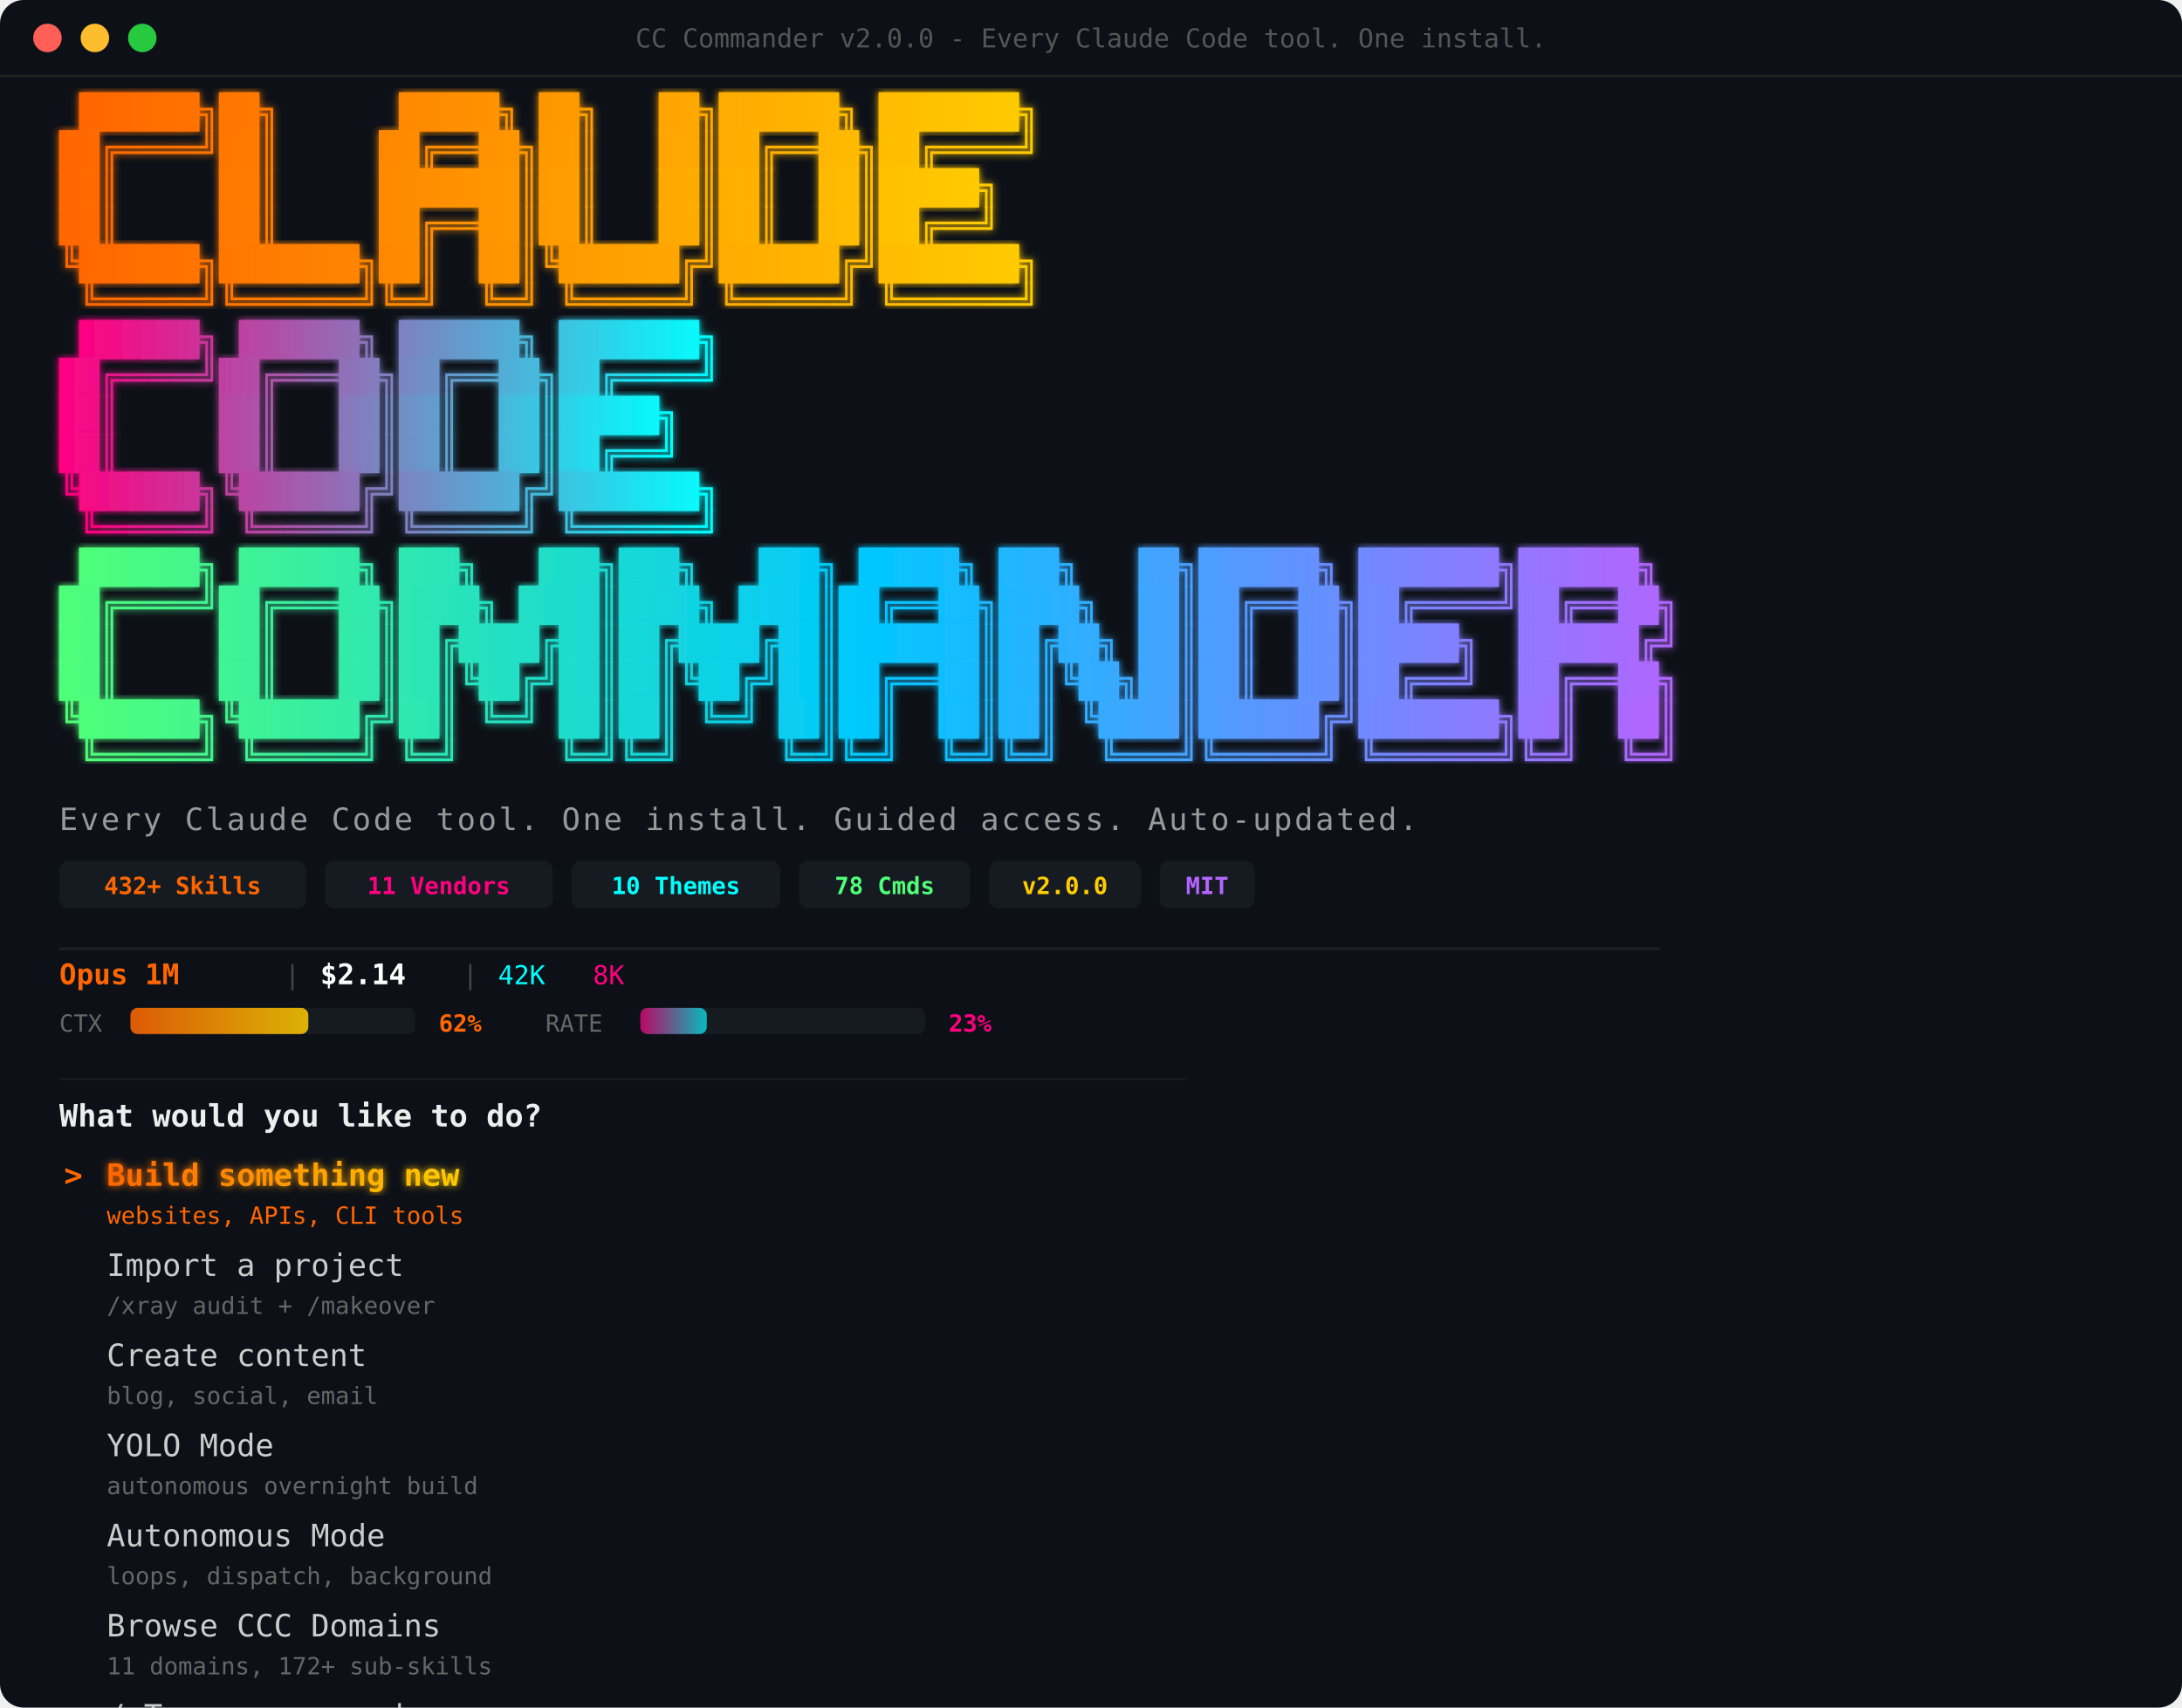
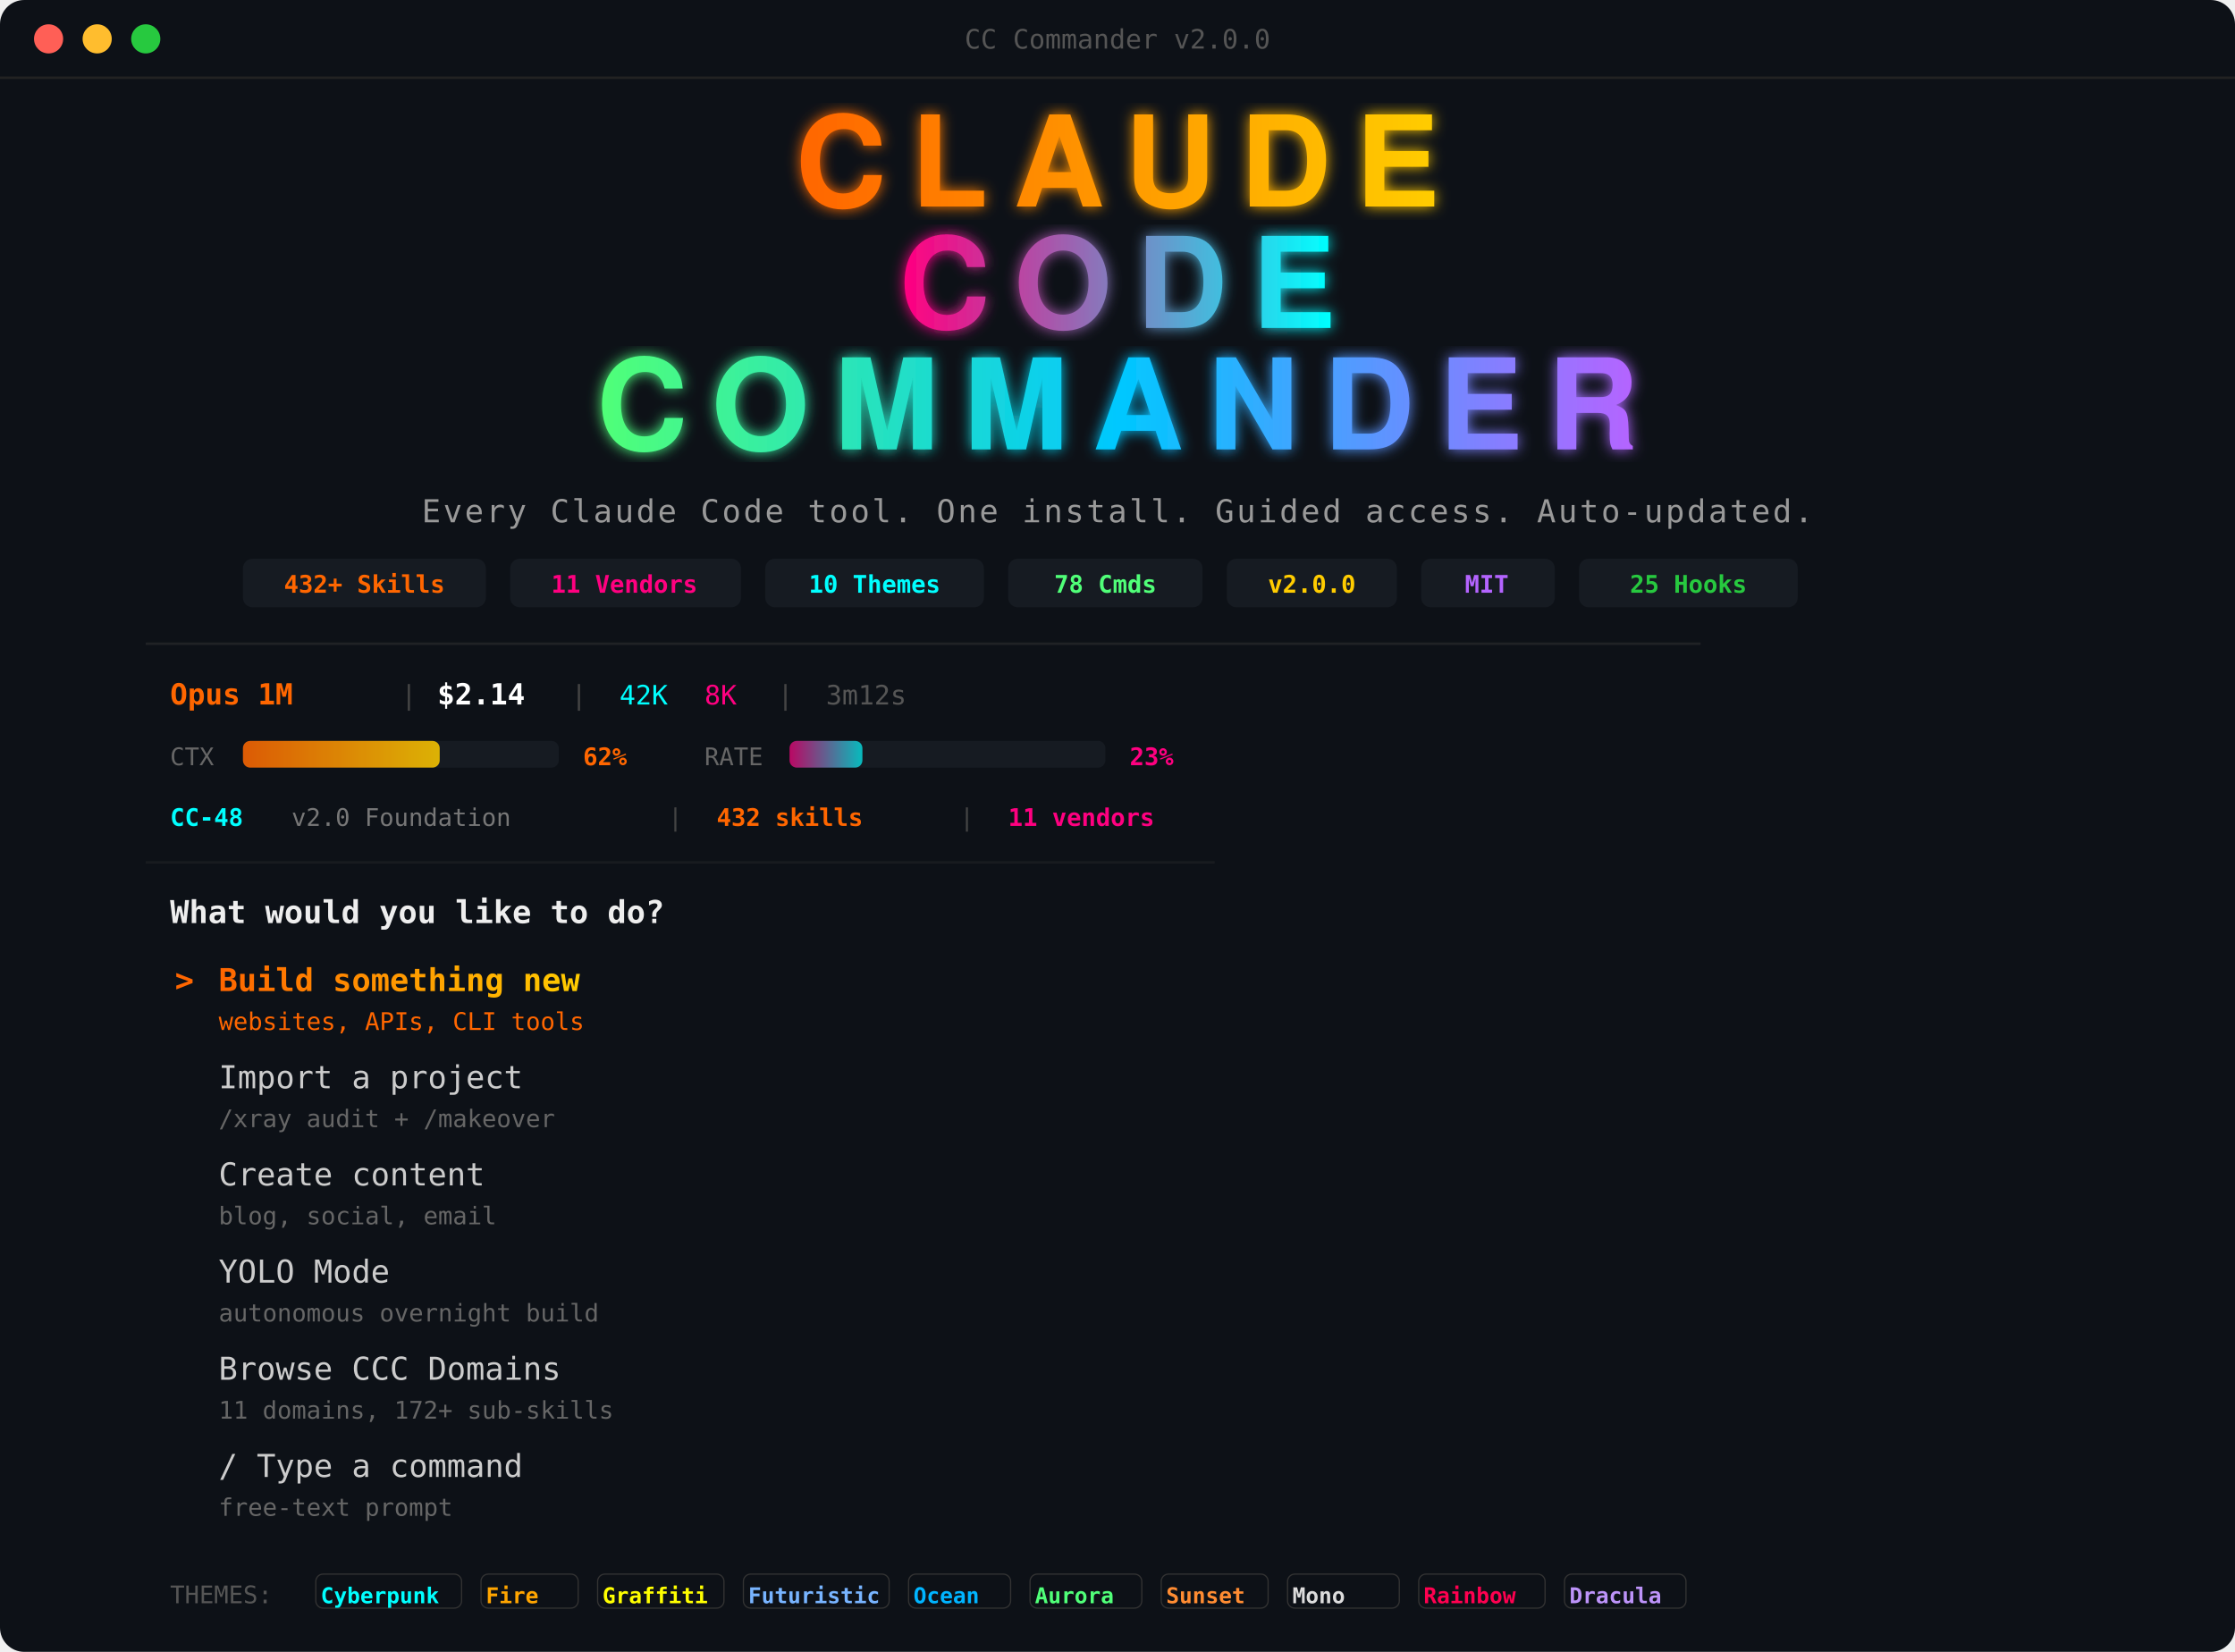
- <svg xmlns="http://www.w3.org/2000/svg" width="920" height="720">
+ <svg xmlns="http://www.w3.org/2000/svg" width="920" height="680">
  <defs>
    <linearGradient id="fire" x1="0%" y1="0%" x2="100%" y2="0%">
      <stop offset="0%" style="stop-color:#ff6600" />
      <stop offset="100%" style="stop-color:#ffcc00" />
    </linearGradient>
    <linearGradient id="cyber" x1="0%" y1="0%" x2="100%" y2="0%">
      <stop offset="0%" style="stop-color:#ff0080" />
      <stop offset="100%" style="stop-color:#00ffff" />
    </linearGradient>
    <linearGradient id="aurora" x1="0%" y1="0%" x2="100%" y2="0%">
      <stop offset="0%" style="stop-color:#50ff78" />
      <stop offset="50%" style="stop-color:#00c8ff" />
      <stop offset="100%" style="stop-color:#b464ff" />
    </linearGradient>
    <filter id="glow">
-       <feGaussianBlur stdDeviation="1.5" result="b" />
+       <feGaussianBlur stdDeviation="3" result="b" />
      <feMerge>
        <feMergeNode in="b" />
        <feMergeNode in="SourceGraphic" />
      </feMerge>
    </filter>
  </defs>
  <rect width="100%" height="100%" rx="10" fill="#0d1117" />
  <circle cx="20" cy="16" r="6" fill="#ff5f56" />
  <circle cx="40" cy="16" r="6" fill="#ffbd2e" />
  <circle cx="60" cy="16" r="6" fill="#27c93f" />
-   <text x="460" y="20" text-anchor="middle" fill="#555" font-family="'SF Mono',monospace" font-size="11">CC Commander v2.0.0 - Every Claude Code tool. One install.</text>
+   <text x="460" y="20" text-anchor="middle" fill="#555" font-family="'SF Mono',monospace" font-size="11">CC Commander v2.0.0</text>
  <line x1="0" y1="32" x2="920" y2="32" stroke="#222" stroke-width="1" />
-   <text x="25" y="52" fill="url(#fire)" font-family="'SF Mono','Fira Code',monospace" font-size="14" font-weight="bold" filter="url(#glow)" xml:space="preserve"> ██████╗██╗      █████╗ ██╗   ██╗██████╗ ███████╗</text>
-   <text x="25" y="68" fill="url(#fire)" font-family="'SF Mono','Fira Code',monospace" font-size="14" font-weight="bold" filter="url(#glow)" xml:space="preserve">██╔════╝██║     ██╔══██╗██║   ██║██╔══██╗██╔════╝</text>
-   <text x="25" y="84" fill="url(#fire)" font-family="'SF Mono','Fira Code',monospace" font-size="14" font-weight="bold" filter="url(#glow)" xml:space="preserve">██║     ██║     ███████║██║   ██║██║  ██║█████╗  </text>
-   <text x="25" y="100" fill="url(#fire)" font-family="'SF Mono','Fira Code',monospace" font-size="14" font-weight="bold" filter="url(#glow)" xml:space="preserve">██║     ██║     ██╔══██║██║   ██║██║  ██║██╔══╝  </text>
-   <text x="25" y="116" fill="url(#fire)" font-family="'SF Mono','Fira Code',monospace" font-size="14" font-weight="bold" filter="url(#glow)" xml:space="preserve">╚██████╗███████╗██║  ██║╚██████╔╝██████╔╝███████╗</text>
-   <text x="25" y="132" fill="url(#fire)" font-family="'SF Mono','Fira Code',monospace" font-size="14" font-weight="bold" filter="url(#glow)" xml:space="preserve"> ╚═════╝╚══════╝╚═╝  ╚═╝ ╚═════╝ ╚═════╝ ╚══════╝</text>
-   <text x="25" y="148" fill="url(#cyber)" font-family="'SF Mono','Fira Code',monospace" font-size="14" font-weight="bold" filter="url(#glow)" xml:space="preserve"> ██████╗ ██████╗ ██████╗ ███████╗</text>
-   <text x="25" y="164" fill="url(#cyber)" font-family="'SF Mono','Fira Code',monospace" font-size="14" font-weight="bold" filter="url(#glow)" xml:space="preserve">██╔════╝██╔═══██╗██╔══██╗██╔════╝</text>
-   <text x="25" y="180" fill="url(#cyber)" font-family="'SF Mono','Fira Code',monospace" font-size="14" font-weight="bold" filter="url(#glow)" xml:space="preserve">██║     ██║   ██║██║  ██║█████╗  </text>
-   <text x="25" y="196" fill="url(#cyber)" font-family="'SF Mono','Fira Code',monospace" font-size="14" font-weight="bold" filter="url(#glow)" xml:space="preserve">██║     ██║   ██║██║  ██║██╔══╝  </text>
-   <text x="25" y="212" fill="url(#cyber)" font-family="'SF Mono','Fira Code',monospace" font-size="14" font-weight="bold" filter="url(#glow)" xml:space="preserve">╚██████╗╚██████╔╝██████╔╝███████╗</text>
-   <text x="25" y="228" fill="url(#cyber)" font-family="'SF Mono','Fira Code',monospace" font-size="14" font-weight="bold" filter="url(#glow)" xml:space="preserve"> ╚═════╝ ╚═════╝ ╚═════╝ ╚══════╝</text>
-   <text x="25" y="244" fill="url(#aurora)" font-family="'SF Mono','Fira Code',monospace" font-size="14" font-weight="bold" filter="url(#glow)" xml:space="preserve"> ██████╗ ██████╗ ███╗   ███╗███╗   ███╗ █████╗ ███╗   ██╗██████╗ ███████╗██████╗ </text>
-   <text x="25" y="260" fill="url(#aurora)" font-family="'SF Mono','Fira Code',monospace" font-size="14" font-weight="bold" filter="url(#glow)" xml:space="preserve">██╔════╝██╔═══██╗████╗ ████║████╗ ████║██╔══██╗████╗  ██║██╔══██╗██╔════╝██╔══██╗</text>
-   <text x="25" y="276" fill="url(#aurora)" font-family="'SF Mono','Fira Code',monospace" font-size="14" font-weight="bold" filter="url(#glow)" xml:space="preserve">██║     ██║   ██║██╔████╔██║██╔████╔██║███████║██╔██╗ ██║██║  ██║█████╗  ██████╔╝</text>
-   <text x="25" y="292" fill="url(#aurora)" font-family="'SF Mono','Fira Code',monospace" font-size="14" font-weight="bold" filter="url(#glow)" xml:space="preserve">██║     ██║   ██║██║╚██╔╝██║██║╚██╔╝██║██╔══██║██║╚██╗██║██║  ██║██╔══╝  ██╔══██╗</text>
-   <text x="25" y="308" fill="url(#aurora)" font-family="'SF Mono','Fira Code',monospace" font-size="14" font-weight="bold" filter="url(#glow)" xml:space="preserve">╚██████╗╚██████╔╝██║ ╚═╝ ██║██║ ╚═╝ ██║██║  ██║██║ ╚████║██████╔╝███████╗██║  ██║</text>
-   <text x="25" y="324" fill="url(#aurora)" font-family="'SF Mono','Fira Code',monospace" font-size="14" font-weight="bold" filter="url(#glow)" xml:space="preserve"> ╚═════╝ ╚═════╝ ╚═╝     ╚═╝╚═╝     ╚═╝╚═╝  ╚═╝╚═╝  ╚═══╝╚═════╝ ╚══════╝╚═╝  ╚═╝</text>
-   <text x="25" y="350" fill="#999" font-family="'SF Mono',monospace" font-size="13" letter-spacing="1">Every Claude Code tool. One install. Guided access. Auto-updated.</text>
-   <rect x="25" y="363" width="104" height="20" rx="4" fill="#161b22" />
-   <text x="77" y="377" text-anchor="middle" fill="#ff6600" font-family="'SF Mono',monospace" font-size="10" font-weight="bold">432+ Skills</text>
-   <rect x="137" y="363" width="96" height="20" rx="4" fill="#161b22" />
-   <text x="185" y="377" text-anchor="middle" fill="#ff0080" font-family="'SF Mono',monospace" font-size="10" font-weight="bold">11 Vendors</text>
-   <rect x="241" y="363" width="88" height="20" rx="4" fill="#161b22" />
-   <text x="285" y="377" text-anchor="middle" fill="#00ffff" font-family="'SF Mono',monospace" font-size="10" font-weight="bold">10 Themes</text>
-   <rect x="337" y="363" width="72" height="20" rx="4" fill="#161b22" />
-   <text x="373" y="377" text-anchor="middle" fill="#50ff78" font-family="'SF Mono',monospace" font-size="10" font-weight="bold">78 Cmds</text>
-   <rect x="417" y="363" width="64" height="20" rx="4" fill="#161b22" />
-   <text x="449" y="377" text-anchor="middle" fill="#ffcc00" font-family="'SF Mono',monospace" font-size="10" font-weight="bold">v2.0.0</text>
-   <rect x="489" y="363" width="40" height="20" rx="4" fill="#161b22" />
-   <text x="509" y="377" text-anchor="middle" fill="#b464ff" font-family="'SF Mono',monospace" font-size="10" font-weight="bold">MIT</text>
-   <line x1="25" y1="400" x2="700" y2="400" stroke="#333" stroke-width="1" opacity="0.5" />
-   <text x="25" y="415" fill="#ff6600" font-family="'SF Mono',monospace" font-size="12" font-weight="bold">Opus 1M</text>
-   <text x="120" y="415" fill="#444" font-family="'SF Mono',monospace" font-size="11">|</text>
-   <text x="135" y="415" fill="#fff" font-family="'SF Mono',monospace" font-size="12" font-weight="bold">$2.14</text>
-   <text x="195" y="415" fill="#444" font-family="'SF Mono',monospace" font-size="11">|</text>
-   <text x="210" y="415" fill="#00ffff" font-family="'SF Mono',monospace" font-size="11">42K</text>
-   <text x="250" y="415" fill="#ff0080" font-family="'SF Mono',monospace" font-size="11">8K</text>
-   <text x="25" y="435" fill="#666" font-family="'SF Mono',monospace" font-size="10">CTX</text>
-   <rect x="55" y="425" width="120" height="11" rx="3" fill="#161b22" />
-   <rect x="55" y="425" width="75" height="11" rx="3" fill="url(#fire)" opacity="0.85" />
-   <text x="185" y="435" fill="#ff6600" font-family="'SF Mono',monospace" font-size="10" font-weight="bold">62%</text>
-   <text x="230" y="435" fill="#666" font-family="'SF Mono',monospace" font-size="10">RATE</text>
-   <rect x="270" y="425" width="120" height="11" rx="3" fill="#161b22" />
-   <rect x="270" y="425" width="28" height="11" rx="3" fill="url(#cyber)" opacity="0.7" />
-   <text x="400" y="435" fill="#ff0080" font-family="'SF Mono',monospace" font-size="10" font-weight="bold">23%</text>
-   <line x1="25" y1="455" x2="500" y2="455" stroke="#333" stroke-width="1" opacity="0.3" />
-   <text x="25" y="475" fill="#eee" font-family="'SF Mono',monospace" font-size="13" font-weight="bold">What would you like to do?</text>
-   <text x="27" y="500" fill="#ff6600" font-family="'SF Mono',monospace" font-size="13" font-weight="bold">&gt;</text>
-   <text x="45" y="500" fill="url(#fire)" font-family="'SF Mono',monospace" font-size="13" font-weight="bold" filter="url(#glow)">Build something new</text>
-   <text x="45" y="516" fill="#ff6600" font-family="'SF Mono',monospace" font-size="10">websites, APIs, CLI tools</text>
-   <text x="45" y="538" fill="#ccc" font-family="'SF Mono',monospace" font-size="13">Import a project</text>
-   <text x="45" y="554" fill="#666" font-family="'SF Mono',monospace" font-size="10">/xray audit + /makeover</text>
-   <text x="45" y="576" fill="#ccc" font-family="'SF Mono',monospace" font-size="13">Create content</text>
-   <text x="45" y="592" fill="#666" font-family="'SF Mono',monospace" font-size="10">blog, social, email</text>
-   <text x="45" y="614" fill="#ccc" font-family="'SF Mono',monospace" font-size="13">YOLO Mode</text>
-   <text x="45" y="630" fill="#666" font-family="'SF Mono',monospace" font-size="10">autonomous overnight build</text>
-   <text x="45" y="652" fill="#ccc" font-family="'SF Mono',monospace" font-size="13">Autonomous Mode</text>
-   <text x="45" y="668" fill="#666" font-family="'SF Mono',monospace" font-size="10">loops, dispatch, background</text>
-   <text x="45" y="690" fill="#ccc" font-family="'SF Mono',monospace" font-size="13">Browse CCC Domains</text>
-   <text x="45" y="706" fill="#666" font-family="'SF Mono',monospace" font-size="10">11 domains, 172+ sub-skills</text>
-   <text x="45" y="728" fill="#ccc" font-family="'SF Mono',monospace" font-size="13">/ Type a command</text>
-   <text x="45" y="744" fill="#666" font-family="'SF Mono',monospace" font-size="10">free-text prompt</text>
+   <text x="460" y="85" text-anchor="middle" fill="url(#fire)" font-family="'Impact','Arial Black','Helvetica',sans-serif" font-size="52" font-weight="bold" filter="url(#glow)" letter-spacing="10">CLAUDE</text>
+   <text x="460" y="135" text-anchor="middle" fill="url(#cyber)" font-family="'Impact','Arial Black','Helvetica',sans-serif" font-size="52" font-weight="bold" filter="url(#glow)" letter-spacing="10">CODE</text>
+   <text x="460" y="185" text-anchor="middle" fill="url(#aurora)" font-family="'Impact','Arial Black','Helvetica',sans-serif" font-size="52" font-weight="bold" filter="url(#glow)" letter-spacing="10">COMMANDER</text>
+   <text x="460" y="215" text-anchor="middle" fill="#999" font-family="'SF Mono',monospace" font-size="13" letter-spacing="1">Every Claude Code tool. One install. Guided access. Auto-updated.</text>
+   <rect x="100" y="230" width="100" height="20" rx="4" fill="#161b22" />
+   <text x="150" y="244" text-anchor="middle" fill="#ff6600" font-family="'SF Mono',monospace" font-size="10" font-weight="bold">432+ Skills</text>
+   <rect x="210" y="230" width="95" height="20" rx="4" fill="#161b22" />
+   <text x="257" y="244" text-anchor="middle" fill="#ff0080" font-family="'SF Mono',monospace" font-size="10" font-weight="bold">11 Vendors</text>
+   <rect x="315" y="230" width="90" height="20" rx="4" fill="#161b22" />
+   <text x="360" y="244" text-anchor="middle" fill="#00ffff" font-family="'SF Mono',monospace" font-size="10" font-weight="bold">10 Themes</text>
+   <rect x="415" y="230" width="80" height="20" rx="4" fill="#161b22" />
+   <text x="455" y="244" text-anchor="middle" fill="#50ff78" font-family="'SF Mono',monospace" font-size="10" font-weight="bold">78 Cmds</text>
+   <rect x="505" y="230" width="70" height="20" rx="4" fill="#161b22" />
+   <text x="540" y="244" text-anchor="middle" fill="#ffcc00" font-family="'SF Mono',monospace" font-size="10" font-weight="bold">v2.0.0</text>
+   <rect x="585" y="230" width="55" height="20" rx="4" fill="#161b22" />
+   <text x="612" y="244" text-anchor="middle" fill="#b464ff" font-family="'SF Mono',monospace" font-size="10" font-weight="bold">MIT</text>
+   <rect x="650" y="230" width="90" height="20" rx="4" fill="#161b22" />
+   <text x="695" y="244" text-anchor="middle" fill="#27c93f" font-family="'SF Mono',monospace" font-size="10" font-weight="bold">25 Hooks</text>
+   <line x1="60" y1="265" x2="700" y2="265" stroke="#333" stroke-width="1" opacity="0.5" />
+   <text x="70" y="290" fill="#ff6600" font-family="'SF Mono',monospace" font-size="12" font-weight="bold">Opus 1M</text>
+   <text x="165" y="290" fill="#444" font-family="'SF Mono',monospace" font-size="11">|</text>
+   <text x="180" y="290" fill="#fff" font-family="'SF Mono',monospace" font-size="12" font-weight="bold">$2.14</text>
+   <text x="235" y="290" fill="#444" font-family="'SF Mono',monospace" font-size="11">|</text>
+   <text x="255" y="290" fill="#00ffff" font-family="'SF Mono',monospace" font-size="11">42K</text>
+   <text x="290" y="290" fill="#ff0080" font-family="'SF Mono',monospace" font-size="11">8K</text>
+   <text x="320" y="290" fill="#444" font-family="'SF Mono',monospace" font-size="11">|</text>
+   <text x="340" y="290" fill="#555" font-family="'SF Mono',monospace" font-size="11">3m12s</text>
+   <text x="70" y="315" fill="#666" font-family="'SF Mono',monospace" font-size="10">CTX</text>
+   <rect x="100" y="305" width="130" height="11" rx="3" fill="#161b22" />
+   <rect x="100" y="305" width="81" height="11" rx="3" fill="url(#fire)" opacity="0.85" />
+   <text x="240" y="315" fill="#ff6600" font-family="'SF Mono',monospace" font-size="10" font-weight="bold">62%</text>
+   <text x="290" y="315" fill="#666" font-family="'SF Mono',monospace" font-size="10">RATE</text>
+   <rect x="325" y="305" width="130" height="11" rx="3" fill="#161b22" />
+   <rect x="325" y="305" width="30" height="11" rx="3" fill="url(#cyber)" opacity="0.7" />
+   <text x="465" y="315" fill="#ff0080" font-family="'SF Mono',monospace" font-size="10" font-weight="bold">23%</text>
+   <text x="70" y="340" fill="#00ffff" font-family="'SF Mono',monospace" font-size="10" font-weight="bold">CC-48</text>
+   <text x="120" y="340" fill="#777" font-family="'SF Mono',monospace" font-size="10">v2.0 Foundation</text>
+   <text x="275" y="340" fill="#444" font-family="'SF Mono',monospace" font-size="10">|</text>
+   <text x="295" y="340" fill="#ff6600" font-family="'SF Mono',monospace" font-size="10" font-weight="bold">432 skills</text>
+   <text x="395" y="340" fill="#444" font-family="'SF Mono',monospace" font-size="10">|</text>
+   <text x="415" y="340" fill="#ff0080" font-family="'SF Mono',monospace" font-size="10" font-weight="bold">11 vendors</text>
+   <line x1="60" y1="355" x2="500" y2="355" stroke="#333" stroke-width="1" opacity="0.3" />
+   <text x="70" y="380" fill="#eee" font-family="'SF Mono',monospace" font-size="13" font-weight="bold">What would you like to do?</text>
+   <text x="72" y="408" fill="#ff6600" font-family="'SF Mono',monospace" font-size="13" font-weight="bold">&gt;</text>
+   <text x="90" y="408" fill="url(#fire)" font-family="'SF Mono',monospace" font-size="13" font-weight="bold">Build something new</text>
+   <text x="90" y="424" fill="#ff6600" font-family="'SF Mono',monospace" font-size="10">websites, APIs, CLI tools</text>
+   <text x="90" y="448" fill="#ccc" font-family="'SF Mono',monospace" font-size="13">Import a project</text>
+   <text x="90" y="464" fill="#666" font-family="'SF Mono',monospace" font-size="10">/xray audit + /makeover</text>
+   <text x="90" y="488" fill="#ccc" font-family="'SF Mono',monospace" font-size="13">Create content</text>
+   <text x="90" y="504" fill="#666" font-family="'SF Mono',monospace" font-size="10">blog, social, email</text>
+   <text x="90" y="528" fill="#ccc" font-family="'SF Mono',monospace" font-size="13">YOLO Mode</text>
+   <text x="90" y="544" fill="#666" font-family="'SF Mono',monospace" font-size="10">autonomous overnight build</text>
+   <text x="90" y="568" fill="#ccc" font-family="'SF Mono',monospace" font-size="13">Browse CCC Domains</text>
+   <text x="90" y="584" fill="#666" font-family="'SF Mono',monospace" font-size="10">11 domains, 172+ sub-skills</text>
+   <text x="90" y="608" fill="#ccc" font-family="'SF Mono',monospace" font-size="13">/ Type a command</text>
+   <text x="90" y="624" fill="#666" font-family="'SF Mono',monospace" font-size="10">free-text prompt</text>
+   <text x="70" y="660" fill="#555" font-family="'SF Mono',monospace" font-size="10">THEMES:</text>
+   <rect x="130" y="648" width="60" height="14" rx="3" fill="#0d1117" stroke="#333" stroke-width="0.5" />
+   <text x="132" y="660" fill="#00ffff" font-family="'SF Mono',monospace" font-size="9" font-weight="bold">Cyberpunk</text>
+   <rect x="198" y="648" width="40" height="14" rx="3" fill="#0d1117" stroke="#333" stroke-width="0.5" />
+   <text x="200" y="660" fill="#ffa500" font-family="'SF Mono',monospace" font-size="9" font-weight="bold">Fire</text>
+   <rect x="246" y="648" width="52" height="14" rx="3" fill="#0d1117" stroke="#333" stroke-width="0.5" />
+   <text x="248" y="660" fill="#ffff00" font-family="'SF Mono',monospace" font-size="9" font-weight="bold">Graffiti</text>
+   <rect x="306" y="648" width="60" height="14" rx="3" fill="#0d1117" stroke="#333" stroke-width="0.5" />
+   <text x="308" y="660" fill="#78b4ff" font-family="'SF Mono',monospace" font-size="9" font-weight="bold">Futuristic</text>
+   <rect x="374" y="648" width="42" height="14" rx="3" fill="#0d1117" stroke="#333" stroke-width="0.5" />
+   <text x="376" y="660" fill="#00b4ff" font-family="'SF Mono',monospace" font-size="9" font-weight="bold">Ocean</text>
+   <rect x="424" y="648" width="46" height="14" rx="3" fill="#0d1117" stroke="#333" stroke-width="0.5" />
+   <text x="426" y="660" fill="#50ff78" font-family="'SF Mono',monospace" font-size="9" font-weight="bold">Aurora</text>
+   <rect x="478" y="648" width="44" height="14" rx="3" fill="#0d1117" stroke="#333" stroke-width="0.5" />
+   <text x="480" y="660" fill="#ff8c32" font-family="'SF Mono',monospace" font-size="9" font-weight="bold">Sunset</text>
+   <rect x="530" y="648" width="46" height="14" rx="3" fill="#0d1117" stroke="#333" stroke-width="0.5" />
+   <text x="532" y="660" fill="#dcdcdc" font-family="'SF Mono',monospace" font-size="9" font-weight="bold">Mono</text>
+   <rect x="584" y="648" width="52" height="14" rx="3" fill="#0d1117" stroke="#333" stroke-width="0.5" />
+   <text x="586" y="660" fill="#ff0050" font-family="'SF Mono',monospace" font-size="9" font-weight="bold">Rainbow</text>
+   <rect x="644" y="648" width="50" height="14" rx="3" fill="#0d1117" stroke="#333" stroke-width="0.5" />
+   <text x="646" y="660" fill="#bd93f9" font-family="'SF Mono',monospace" font-size="9" font-weight="bold">Dracula</text>
</svg>
